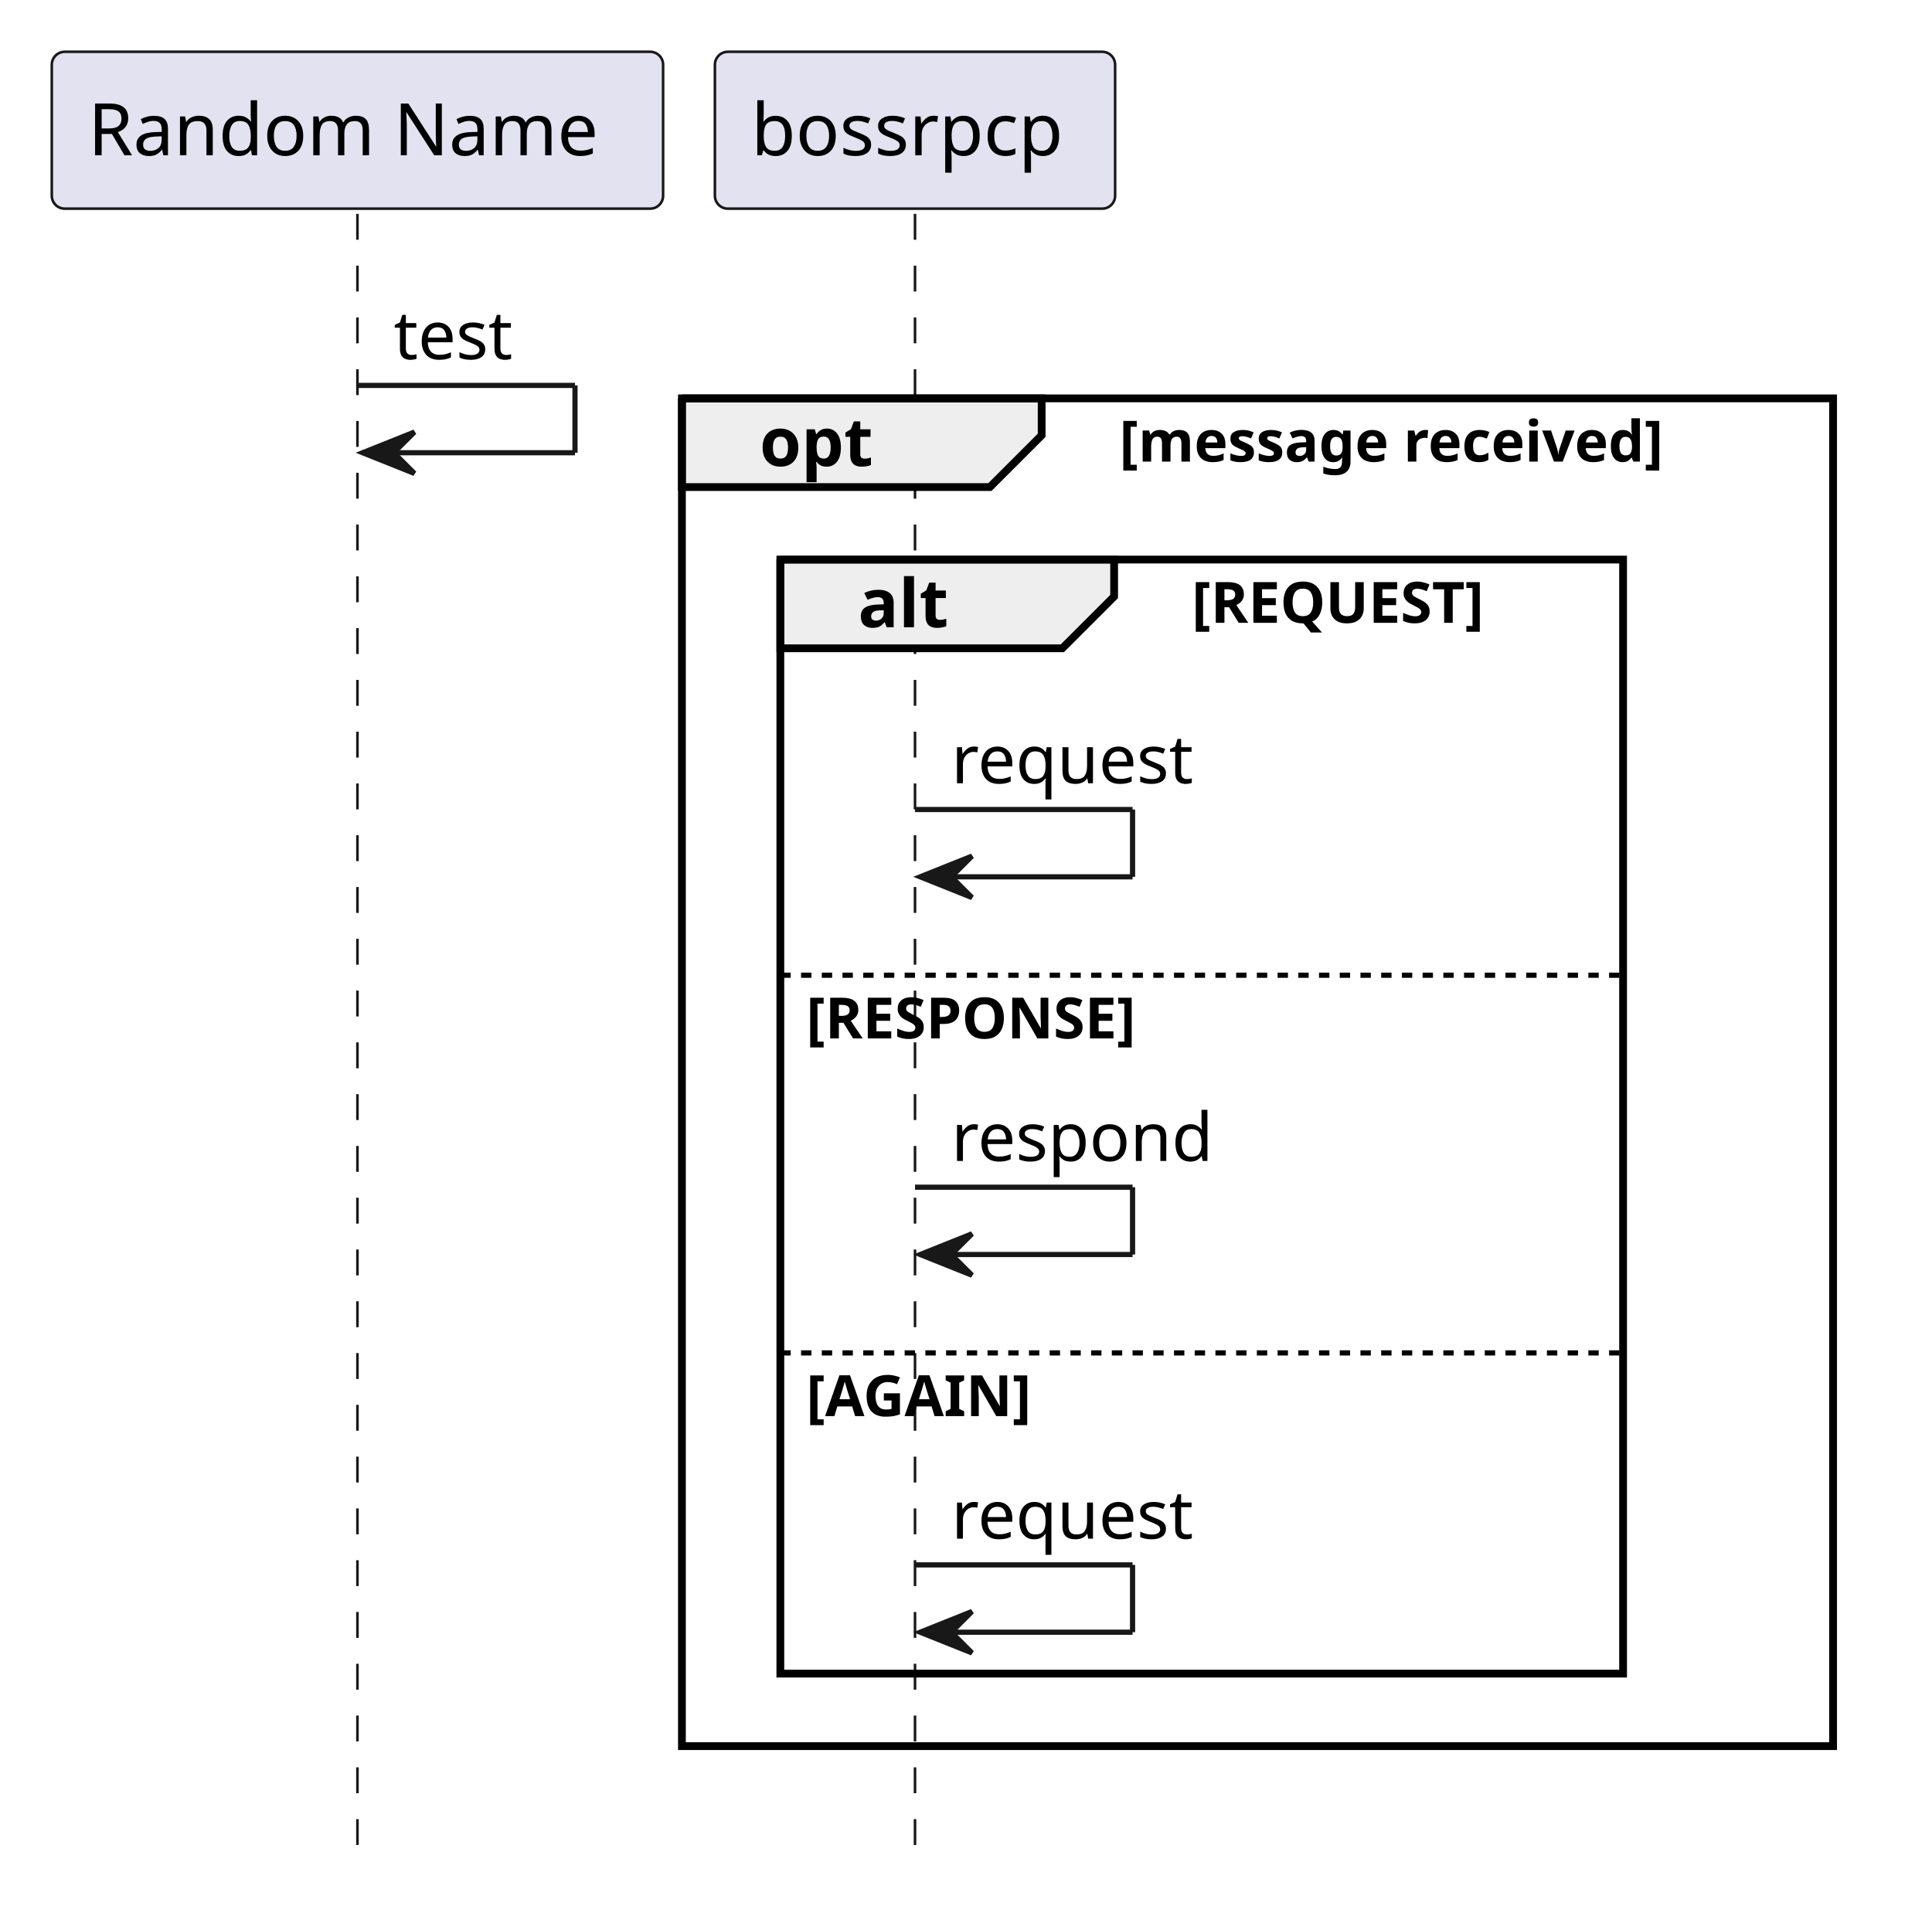
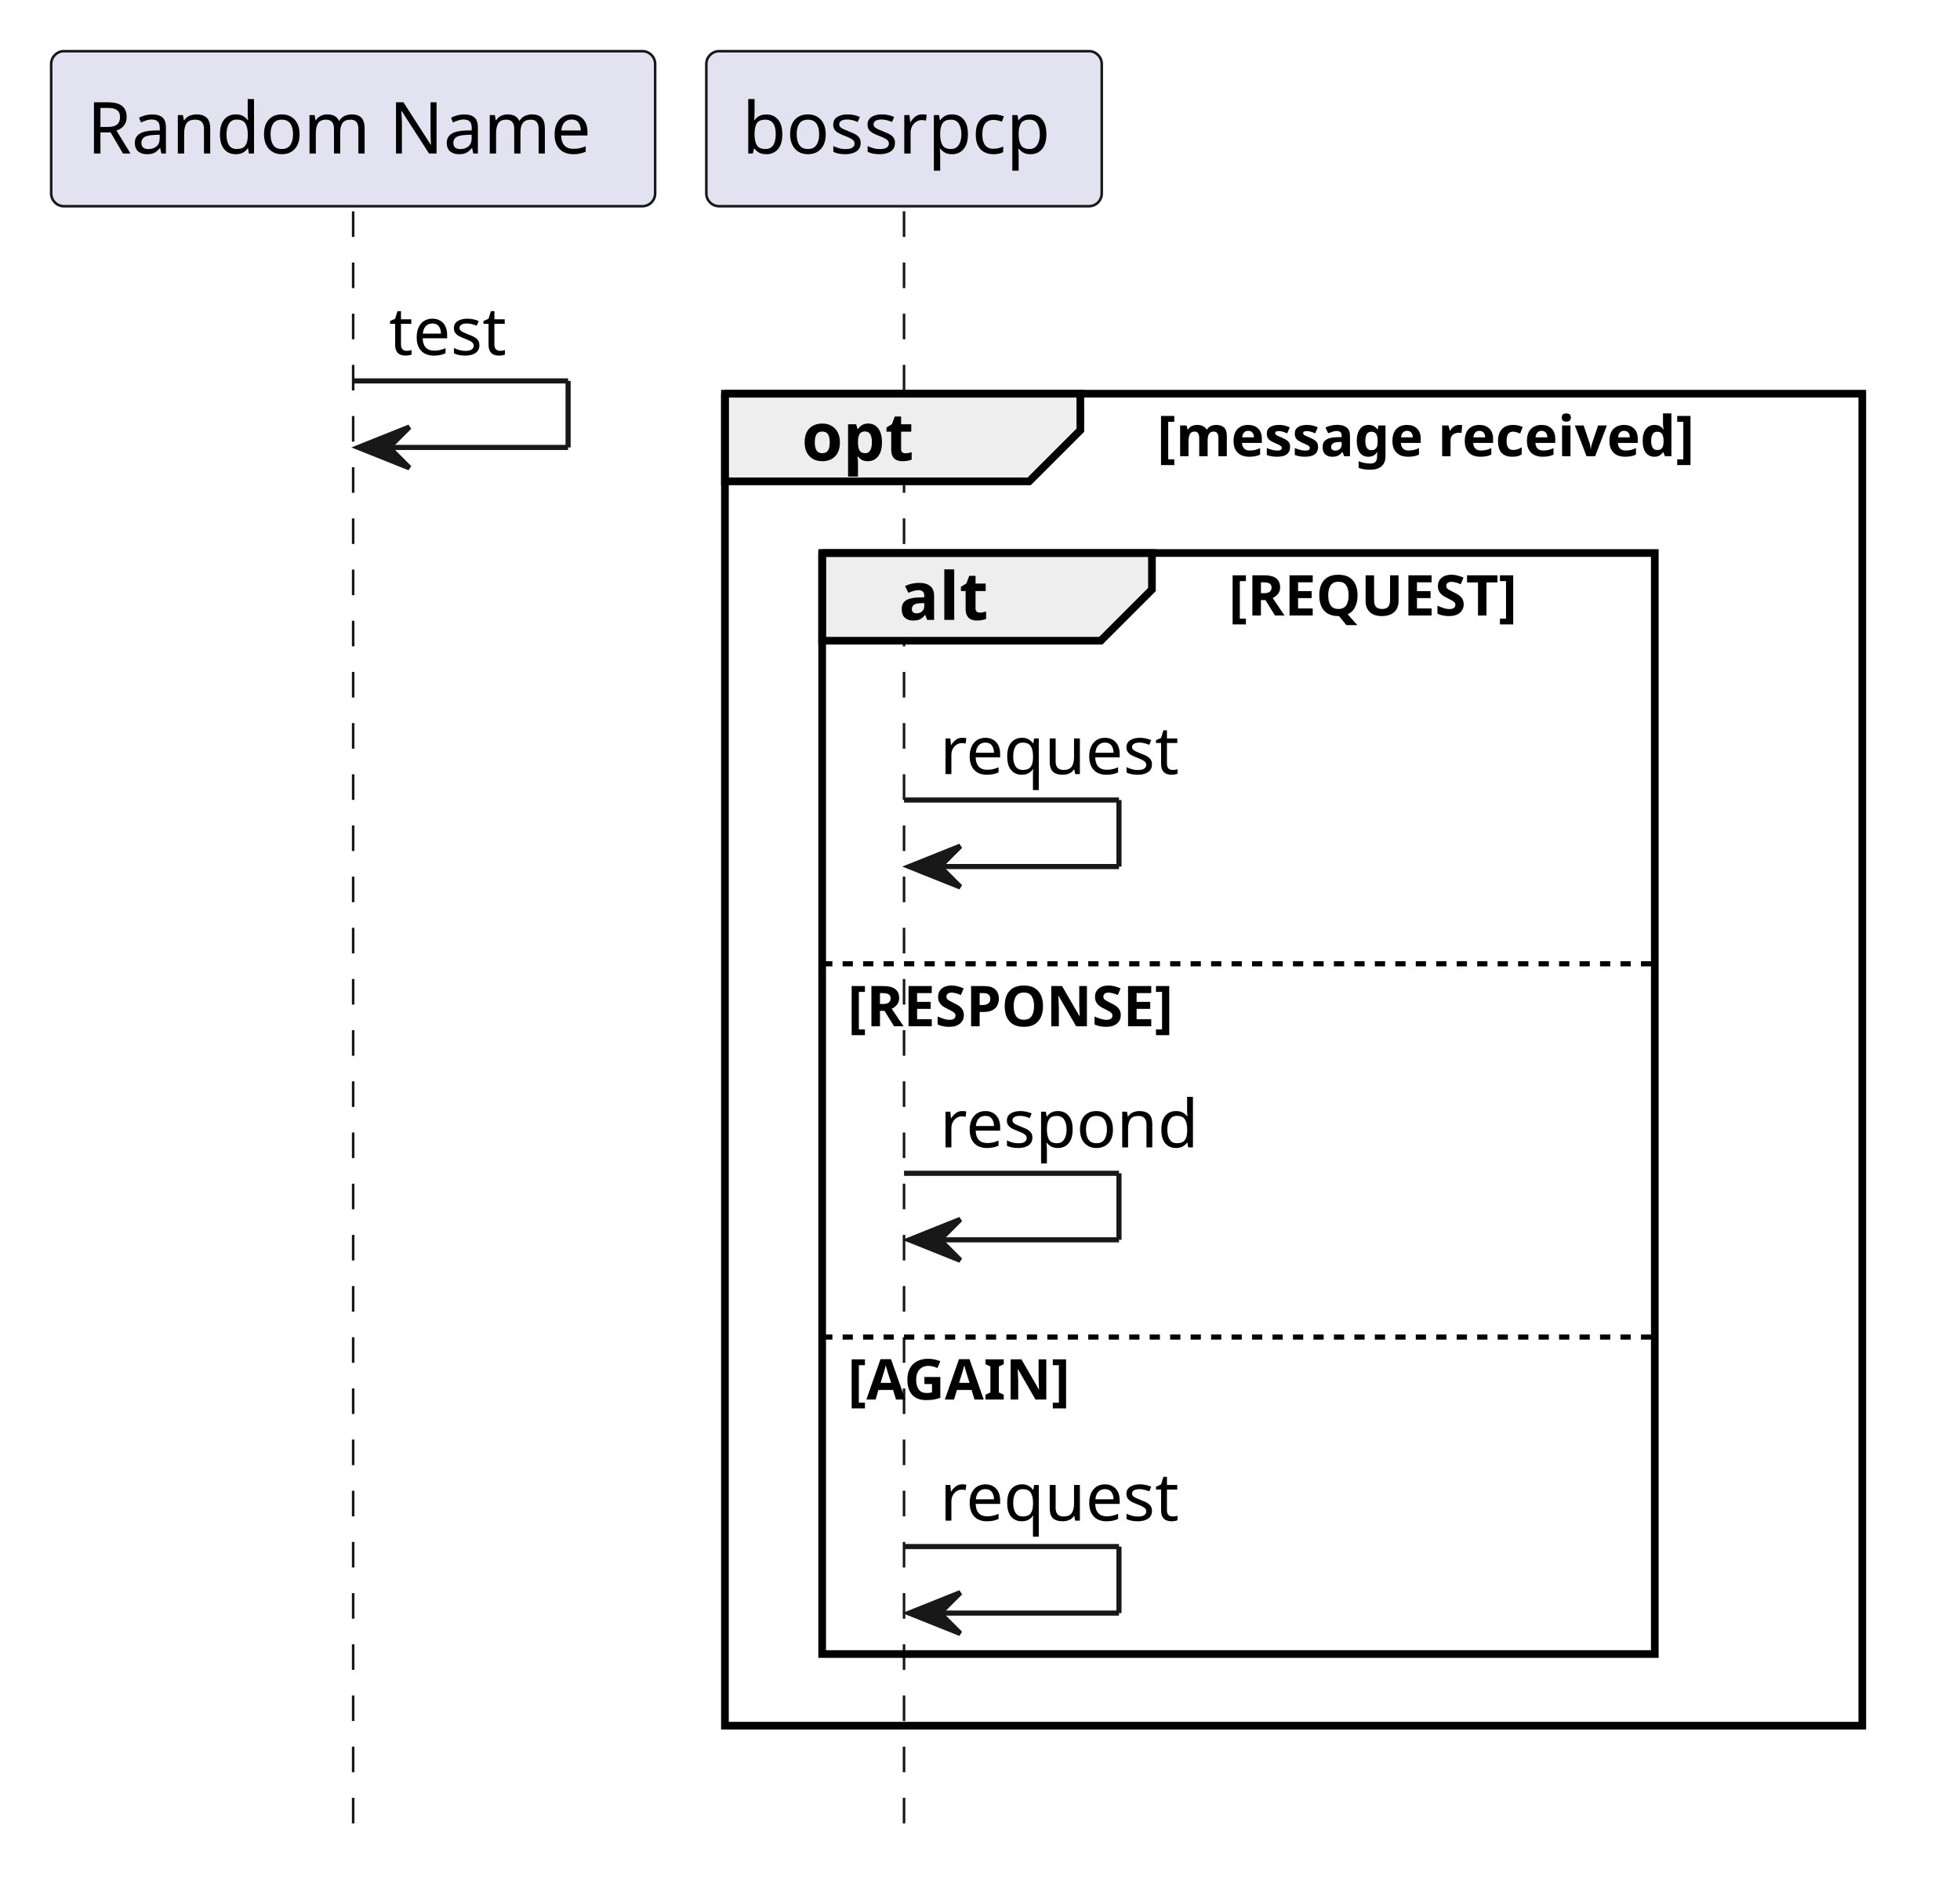
- <svg xmlns="http://www.w3.org/2000/svg" contentStyleType="text/css" data-diagram-type="SEQUENCE" height="368px" preserveAspectRatio="none" style="width:373px;height:368px;background:#FFFFFF;" version="1.1" viewBox="0 0 373 368" width="373px" zoomAndPan="magnify">
+ <svg xmlns="http://www.w3.org/2000/svg" contentStyleType="text/css" data-diagram-type="SEQUENCE" height="368px" preserveAspectRatio="none" style="width:383px;height:368px;background:#FFFFFF;" version="1.1" viewBox="0 0 383 368" width="383px" zoomAndPan="magnify">
  <defs />
  <g>
    <g>
      <rect fill="#000000" fill-opacity="0" height="315.906" width="8" x="65.511" y="41.297" />
      <line style="stroke:#181818;stroke-width:0.5;stroke-dasharray:5,5;" x1="69.011" x2="69.011" y1="41.297" y2="357.203" />
    </g>
    <g>
      <rect fill="#000000" fill-opacity="0" height="315.906" width="8" x="173.156" y="41.297" />
      <line style="stroke:#181818;stroke-width:0.5;stroke-dasharray:5,5;" x1="176.656" x2="176.656" y1="41.297" y2="357.203" />
    </g>
    <rect fill="#E2E2F0" height="30.297" rx="2.5" ry="2.5" style="stroke:#181818;stroke-width:0.5;" width="118.022" x="10" y="10" />
    <text fill="#000000" font-family="sans-serif" font-size="14" lengthAdjust="spacing" textLength="104.022" x="17" y="29.995">Random Name</text>
    <rect fill="#E2E2F0" height="30.297" rx="2.5" ry="2.5" style="stroke:#181818;stroke-width:0.5;" width="77.267" x="138.023" y="10" />
    <text fill="#000000" font-family="sans-serif" font-size="14" lengthAdjust="spacing" textLength="63.267" x="145.023" y="29.995">bossrpcp</text>
-     <path d="M131.656,76.93 L201.107,76.93 L201.107,84.062 L191.107,94.062 L131.656,94.062 L131.656,76.93" fill="#EEEEEE" style="stroke:#000000;stroke-width:1.5;" />
-     <rect fill="none" height="260.273" style="stroke:#000000;stroke-width:1.5;" width="222.251" x="131.656" y="76.93" />
-     <text fill="#000000" font-family="sans-serif" font-size="13" font-weight="700" lengthAdjust="spacing" textLength="24.451" x="146.656" y="89.997">opt</text>
-     <text fill="#000000" font-family="sans-serif" font-size="11" font-weight="700" lengthAdjust="spacing" textLength="121.8" x="216.107" y="89.14">[message received]</text>
-     <path d="M150.656,108.062 L215.099,108.062 L215.099,115.195 L205.099,125.195 L150.656,125.195 L150.656,108.062" fill="#EEEEEE" style="stroke:#000000;stroke-width:1.5;" />
-     <rect fill="none" height="215.141" style="stroke:#000000;stroke-width:1.5;" width="162.705" x="150.656" y="108.062" />
-     <text fill="#000000" font-family="sans-serif" font-size="13" font-weight="700" lengthAdjust="spacing" textLength="19.443" x="165.656" y="121.129">alt</text>
-     <text fill="#000000" font-family="sans-serif" font-size="11" font-weight="700" lengthAdjust="spacing" textLength="67.262" x="230.099" y="120.273">[REQUEST]</text>
-     <line style="stroke:#000000;stroke-width:1;stroke-dasharray:2,2;" x1="150.656" x2="313.361" y1="188.328" y2="188.328" />
-     <text fill="#000000" font-family="sans-serif" font-size="11" font-weight="700" lengthAdjust="spacing" textLength="76.017" x="155.656" y="200.539">[RESPONSE]</text>
-     <line style="stroke:#000000;stroke-width:1;stroke-dasharray:2,2;" x1="150.656" x2="313.361" y1="261.266" y2="261.266" />
-     <text fill="#000000" font-family="sans-serif" font-size="11" font-weight="700" lengthAdjust="spacing" textLength="49.409" x="155.656" y="273.476">[AGAIN]</text>
+     <path d="M141.656,76.93 L211.107,76.93 L211.107,84.062 L201.107,94.062 L141.656,94.062 L141.656,76.93" fill="#EEEEEE" style="stroke:#000000;stroke-width:1.5;" />
+     <rect fill="none" height="260.273" style="stroke:#000000;stroke-width:1.5;" width="222.251" x="141.656" y="76.93" />
+     <text fill="#000000" font-family="sans-serif" font-size="13" font-weight="700" lengthAdjust="spacing" textLength="24.451" x="156.656" y="89.997">opt</text>
+     <text fill="#000000" font-family="sans-serif" font-size="11" font-weight="700" lengthAdjust="spacing" textLength="121.8" x="226.107" y="89.14">[message received]</text>
+     <path d="M160.656,108.062 L225.099,108.062 L225.099,115.195 L215.099,125.195 L160.656,125.195 L160.656,108.062" fill="#EEEEEE" style="stroke:#000000;stroke-width:1.5;" />
+     <rect fill="none" height="215.141" style="stroke:#000000;stroke-width:1.5;" width="162.705" x="160.656" y="108.062" />
+     <text fill="#000000" font-family="sans-serif" font-size="13" font-weight="700" lengthAdjust="spacing" textLength="19.443" x="175.656" y="121.129">alt</text>
+     <text fill="#000000" font-family="sans-serif" font-size="11" font-weight="700" lengthAdjust="spacing" textLength="67.262" x="240.099" y="120.273">[REQUEST]</text>
+     <line style="stroke:#000000;stroke-width:1;stroke-dasharray:2,2;" x1="160.656" x2="323.361" y1="188.328" y2="188.328" />
+     <text fill="#000000" font-family="sans-serif" font-size="11" font-weight="700" lengthAdjust="spacing" textLength="76.017" x="165.656" y="200.539">[RESPONSE]</text>
+     <line style="stroke:#000000;stroke-width:1;stroke-dasharray:2,2;" x1="160.656" x2="323.361" y1="261.266" y2="261.266" />
+     <text fill="#000000" font-family="sans-serif" font-size="11" font-weight="700" lengthAdjust="spacing" textLength="49.409" x="165.656" y="273.476">[AGAIN]</text>
    <line style="stroke:#181818;stroke-width:1;" x1="176.656" x2="218.656" y1="156.328" y2="156.328" />
    <line style="stroke:#181818;stroke-width:1;" x1="218.656" x2="218.656" y1="156.328" y2="169.328" />
    <line style="stroke:#181818;stroke-width:1;" x1="177.656" x2="218.656" y1="169.328" y2="169.328" />
    <polygon fill="#181818" points="187.656,165.328,177.656,169.328,187.656,173.328,183.656,169.328" style="stroke:#181818;stroke-width:1;" />
    <text fill="#000000" font-family="sans-serif" font-size="13" lengthAdjust="spacing" textLength="49.702" x="183.656" y="151.262">request</text>
    <line style="stroke:#181818;stroke-width:1;" x1="176.656" x2="218.656" y1="229.266" y2="229.266" />
    <line style="stroke:#181818;stroke-width:1;" x1="218.656" x2="218.656" y1="229.266" y2="242.266" />
    <line style="stroke:#181818;stroke-width:1;" x1="177.656" x2="218.656" y1="242.266" y2="242.266" />
    <polygon fill="#181818" points="187.656,238.266,177.656,242.266,187.656,246.266,183.656,242.266" style="stroke:#181818;stroke-width:1;" />
    <text fill="#000000" font-family="sans-serif" font-size="13" lengthAdjust="spacing" textLength="52.812" x="183.656" y="224.2">respond</text>
    <line style="stroke:#181818;stroke-width:1;" x1="176.656" x2="218.656" y1="302.203" y2="302.203" />
    <line style="stroke:#181818;stroke-width:1;" x1="218.656" x2="218.656" y1="302.203" y2="315.203" />
    <line style="stroke:#181818;stroke-width:1;" x1="177.656" x2="218.656" y1="315.203" y2="315.203" />
    <polygon fill="#181818" points="187.656,311.203,177.656,315.203,187.656,319.203,183.656,315.203" style="stroke:#181818;stroke-width:1;" />
    <text fill="#000000" font-family="sans-serif" font-size="13" lengthAdjust="spacing" textLength="49.702" x="183.656" y="297.137">request</text>
    <line style="stroke:#181818;stroke-width:1;" x1="69.011" x2="111.011" y1="74.43" y2="74.43" />
    <line style="stroke:#181818;stroke-width:1;" x1="111.011" x2="111.011" y1="74.43" y2="87.43" />
    <line style="stroke:#181818;stroke-width:1;" x1="70.011" x2="111.011" y1="87.43" y2="87.43" />
    <polygon fill="#181818" points="80.011,83.43,70.011,87.43,80.011,91.43,76.011,87.43" style="stroke:#181818;stroke-width:1;" />
    <text fill="#000000" font-family="sans-serif" font-size="13" lengthAdjust="spacing" textLength="24.965" x="76.011" y="69.364">test</text>
  </g>
</svg>
